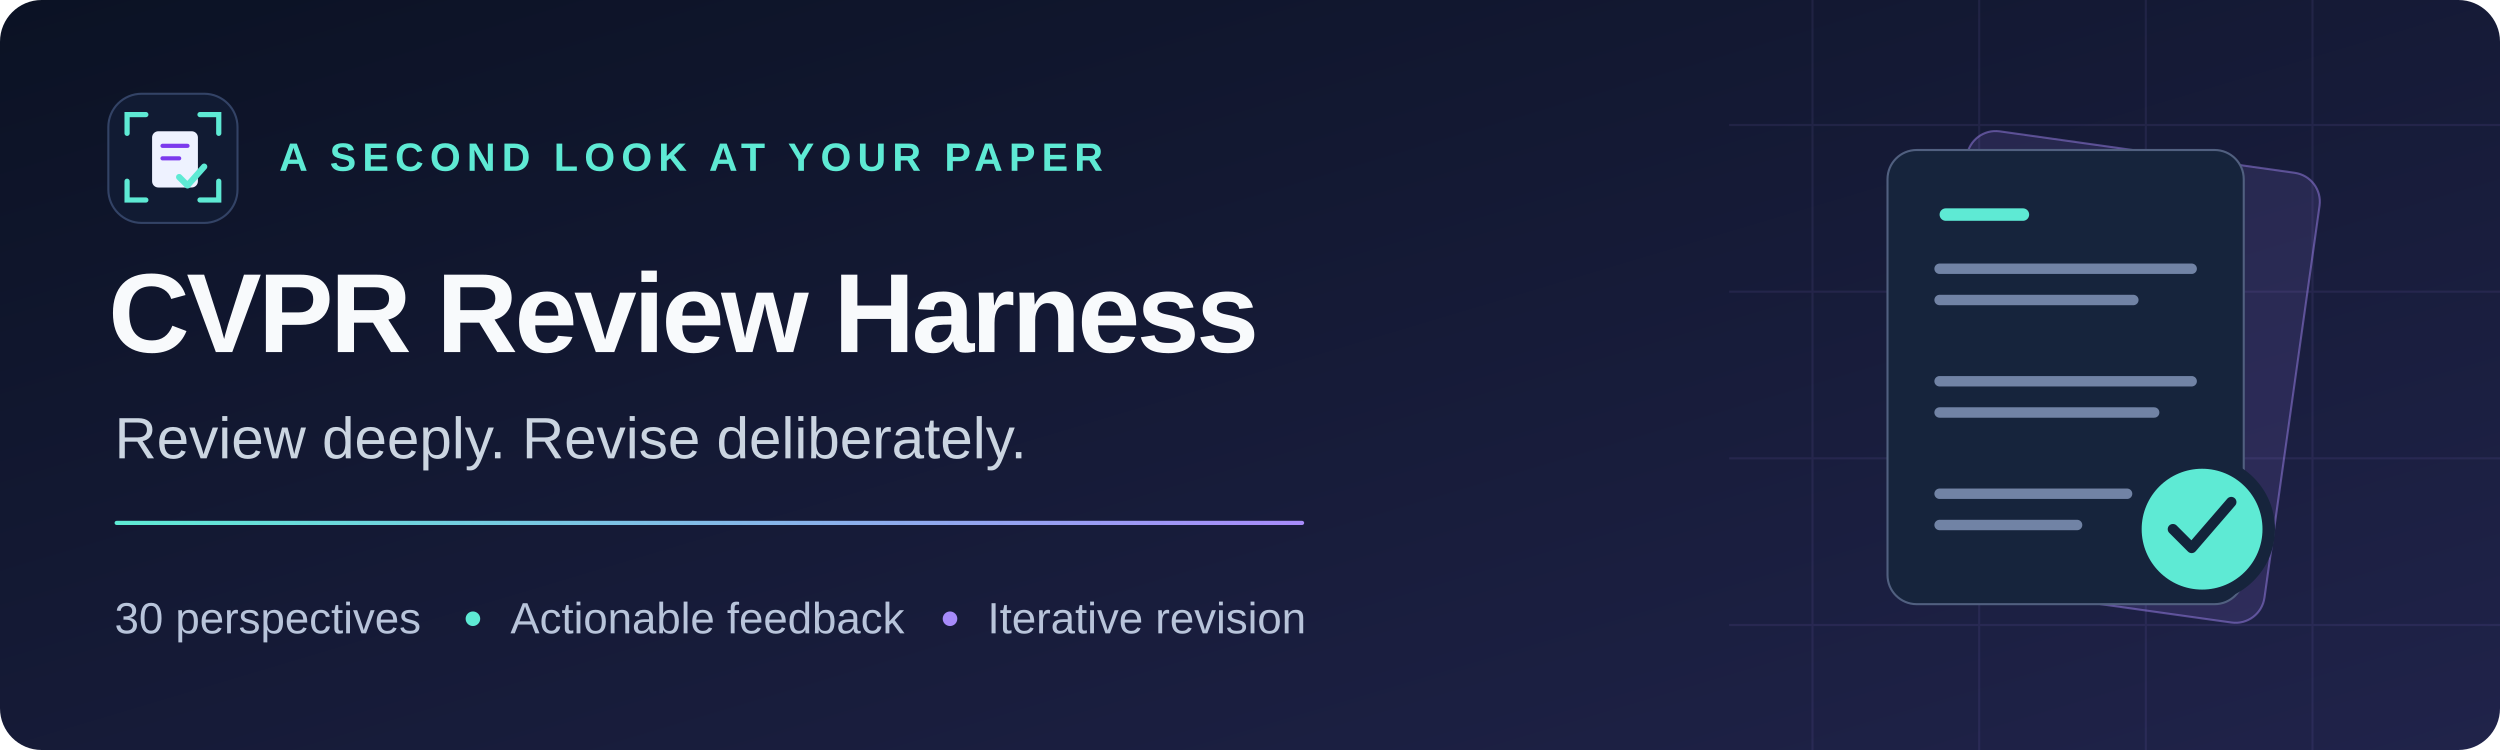
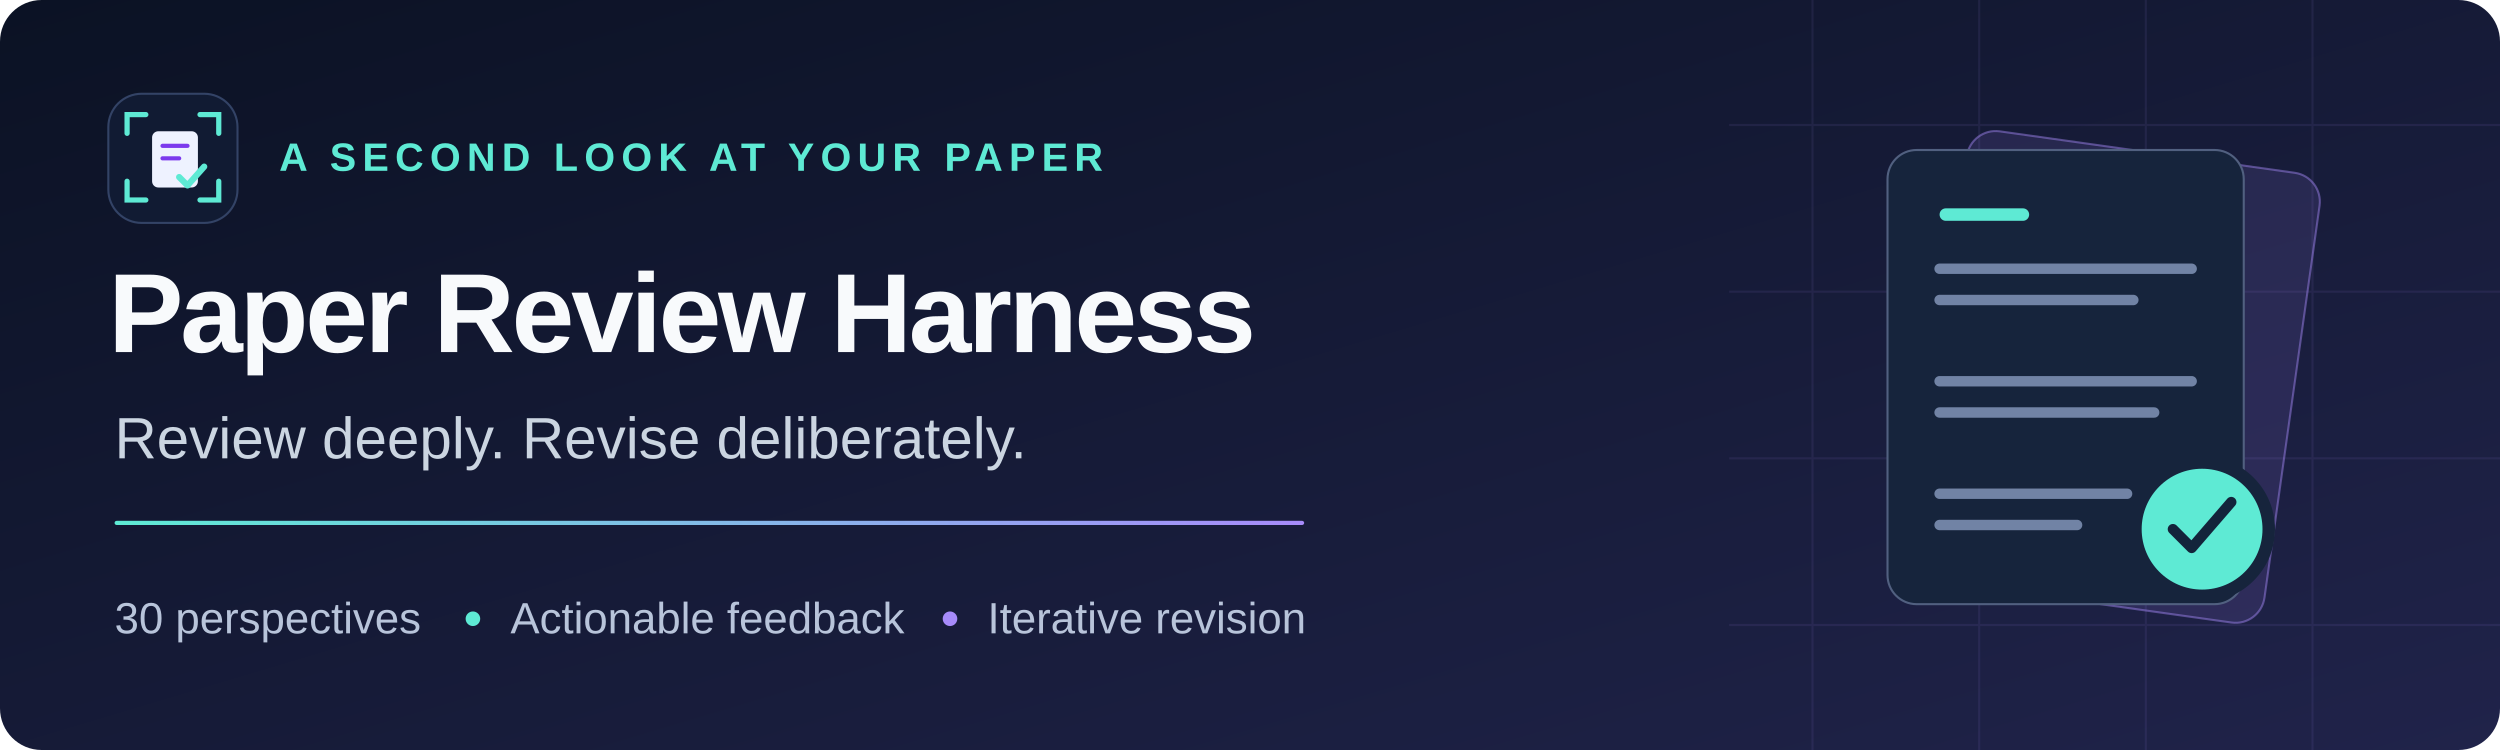
<svg xmlns="http://www.w3.org/2000/svg" width="1200" height="360" viewBox="0 0 1200 360" role="img" aria-labelledby="title desc">
  <defs>
    <linearGradient id="bg" x1="0" y1="0" x2="1" y2="1">
      <stop stop-color="#0b1224" />
      <stop offset="1" stop-color="#20234a" />
    </linearGradient>
    <linearGradient id="accent">
      <stop stop-color="#5eead4" />
      <stop offset="1" stop-color="#a78bfa" />
    </linearGradient>
  </defs>
  <rect width="1200" height="360" rx="20" fill="url(#bg)" />
  <path d="M870 0v360M950 0v360M1030 0v360M1110 0v360M830 60h370M830 140h370M830 220h370M830 300h370" stroke="#a78bfa" stroke-opacity=".09" />
  <rect x="52" y="45" width="62" height="62" rx="16" fill="#111b33" stroke="#334366" />
  <path d="M70 55h-9v9M96 55h9v9M61 87v9h9M105 87v9h-9" fill="none" stroke="#5eead4" stroke-width="2.5" stroke-linecap="round" />
  <rect x="73" y="63" width="22" height="27" rx="3" fill="#eef2ff" />
  <path d="M78 70h12M78 76h8" stroke="#7c3aed" stroke-width="2" stroke-linecap="round" />
  <path d="m86 85 4 4 8-9" fill="none" stroke="#5eead4" stroke-width="3" stroke-linecap="round" stroke-linejoin="round" />
  <g font-family="Segoe UI, Arial, sans-serif">
    <text x="134" y="82" font-size="19" font-weight="600" letter-spacing="3" fill="#5eead4">A SECOND LOOK AT YOUR PAPER</text>
-     <text x="52" y="169" font-size="54" font-weight="700" letter-spacing="-1.5" fill="#f8fafc">CVPR Review Harness</text>
+     <text x="52" y="169" font-size="54" font-weight="700" letter-spacing="-1.5" fill="#f8fafc">Paper Review Harness</text>
    <text x="55" y="220" font-size="28" fill="#cbd5e1">Review deeply. Revise deliberately.</text>
    <rect x="55" y="250" width="571" height="2" rx="1" fill="url(#accent)" />
    <text x="55" y="304" font-size="21" fill="#b8c4da">30 perspectives</text>
    <circle cx="227" cy="297" r="3.5" fill="#5eead4" />
    <text x="245" y="304" font-size="21" fill="#b8c4da">Actionable feedback</text>
    <circle cx="456" cy="297" r="3.5" fill="#a78bfa" />
    <text x="474" y="304" font-size="21" fill="#b8c4da">Iterative revision</text>
  </g>
  <g transform="translate(906 72)">
    <rect x="24" y="0" width="171" height="218" rx="14" fill="#a78bfa" fill-opacity=".12" stroke="#a78bfa" stroke-opacity=".45" transform="rotate(8 110 109)" />
    <rect width="171" height="218" rx="14" fill="#16243c" stroke="#516080" />
    <rect x="25" y="28" width="43" height="6" rx="3" fill="#5eead4" />
    <path d="M25 57h121M25 72h93M25 111h121M25 126h103M25 165h90M25 180h66" stroke="#7183a5" stroke-width="5" stroke-linecap="round" />
    <circle cx="151" cy="182" r="32" fill="#5eead4" stroke="#16243c" stroke-width="6" />
    <path d="m137 182 9 9 19-22" fill="none" stroke="#13243b" stroke-width="5" stroke-linecap="round" stroke-linejoin="round" />
  </g>
</svg>
